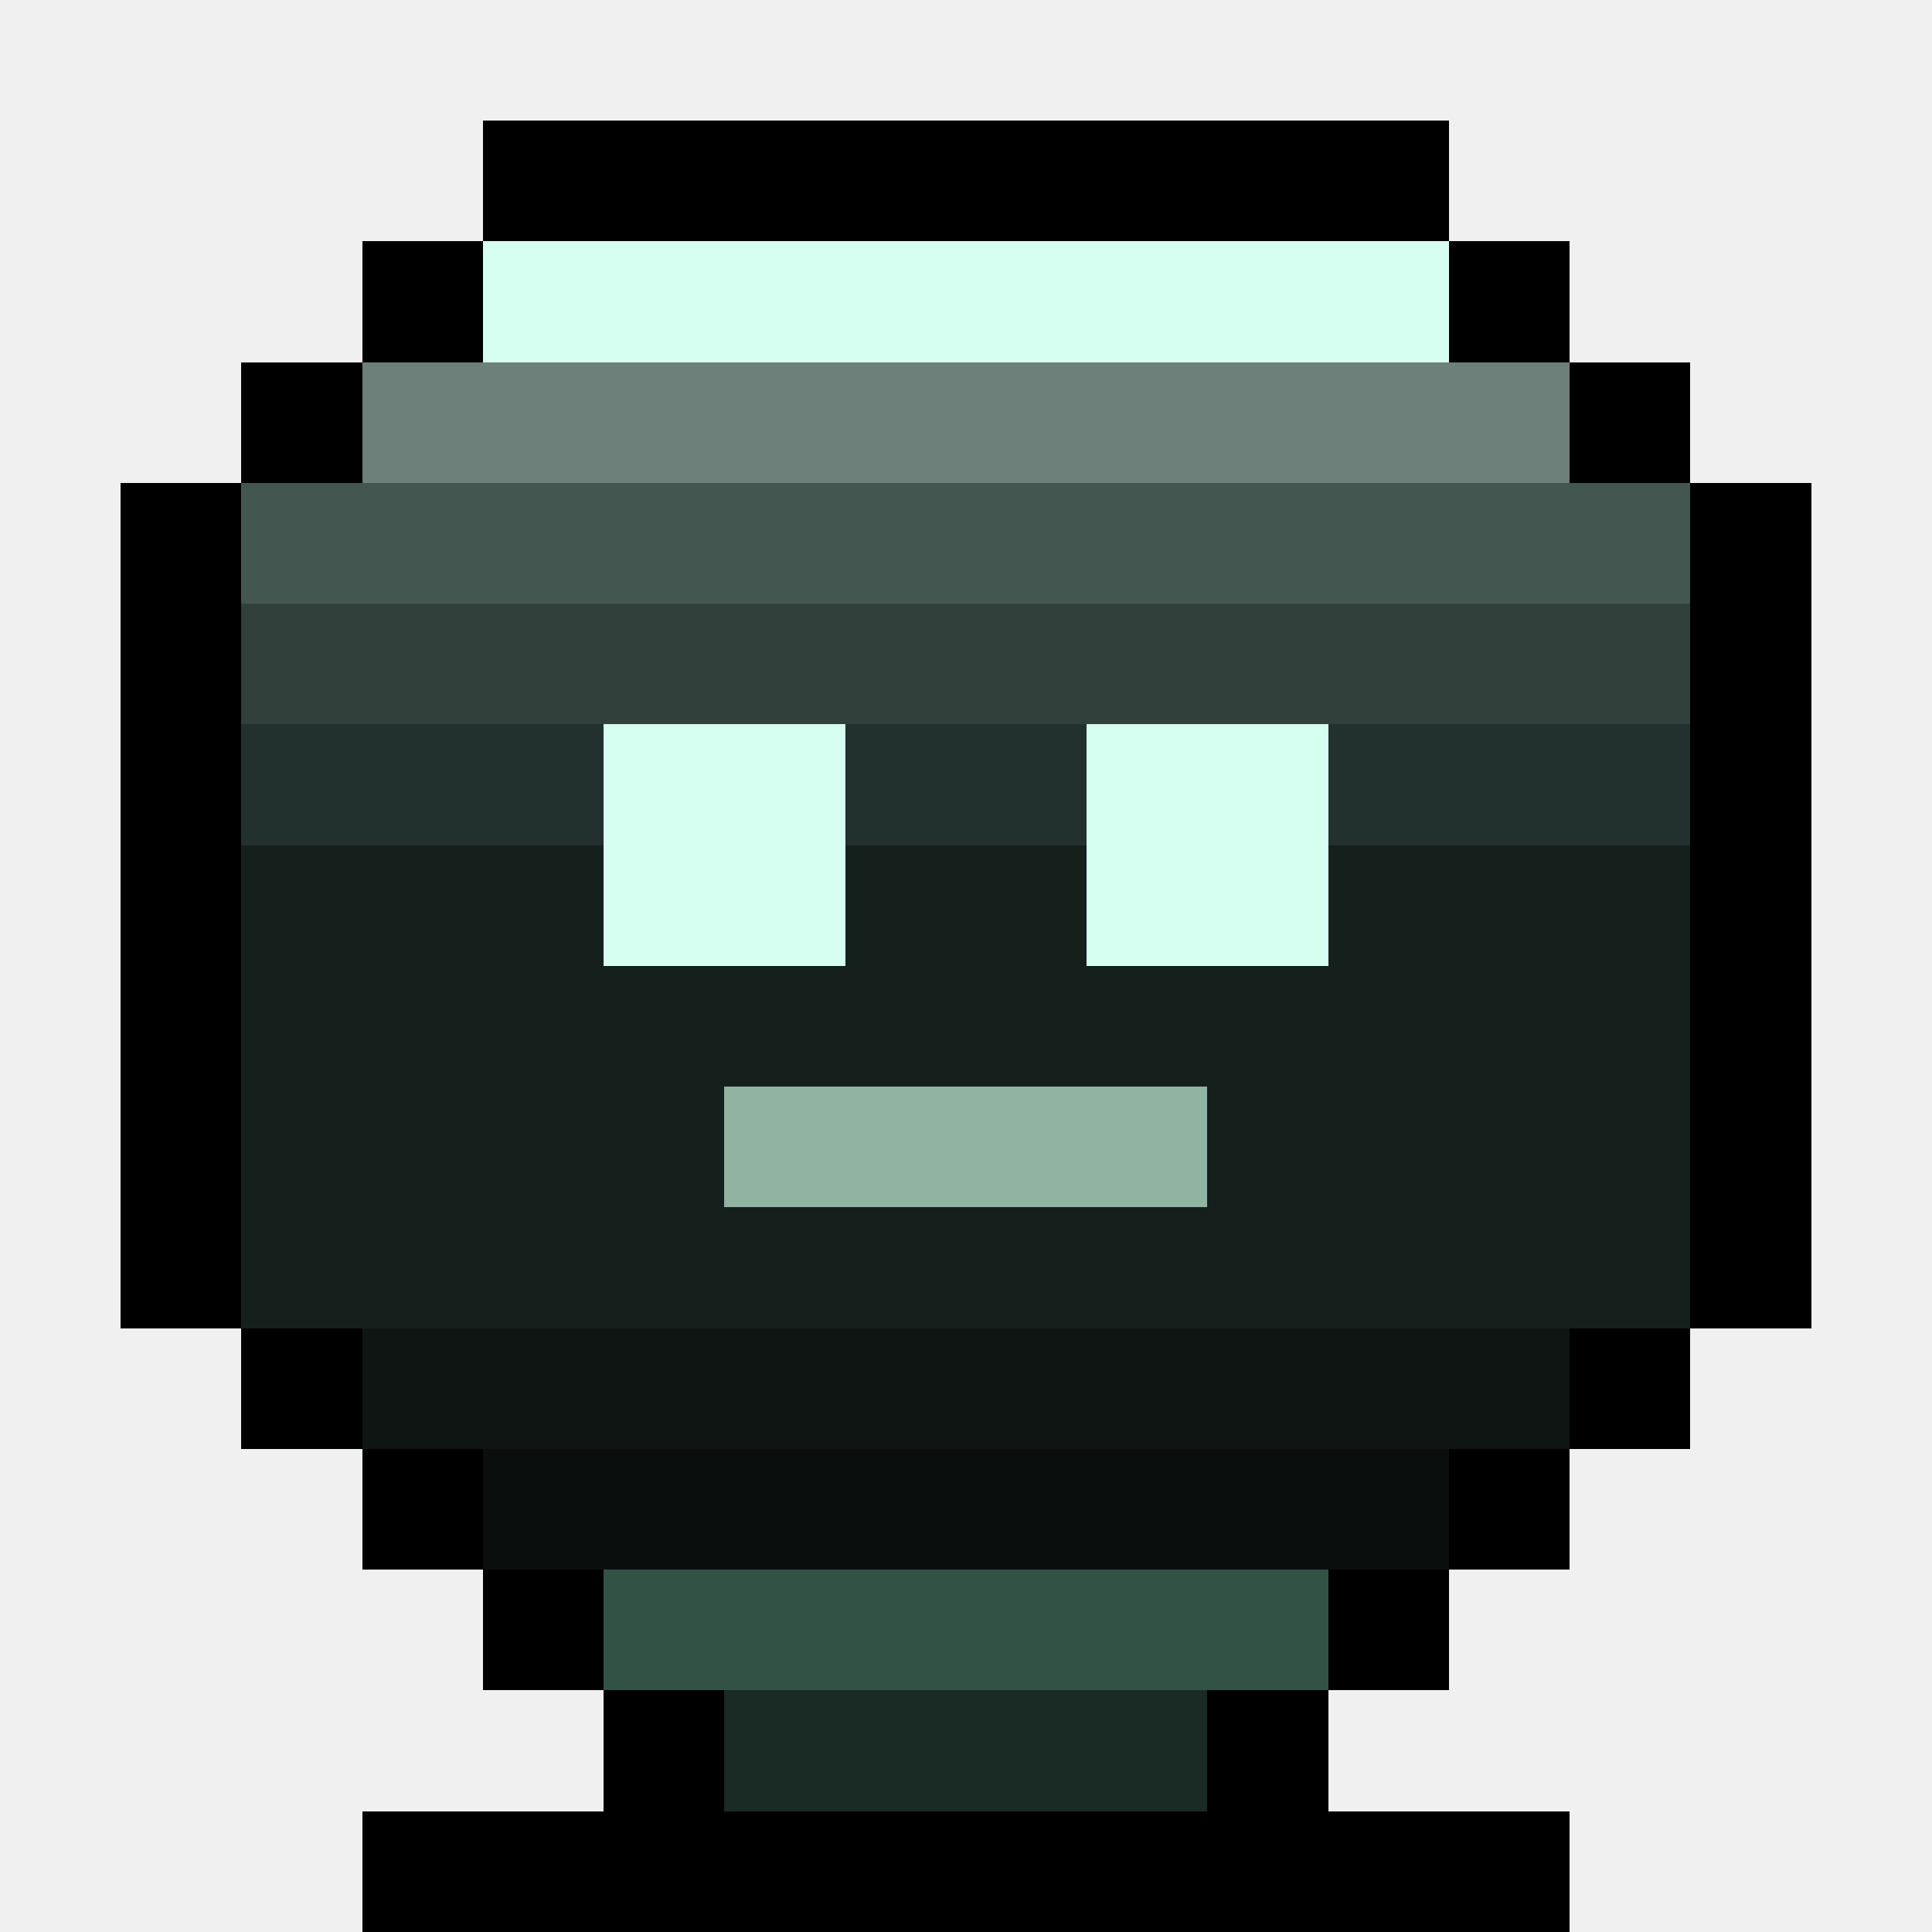
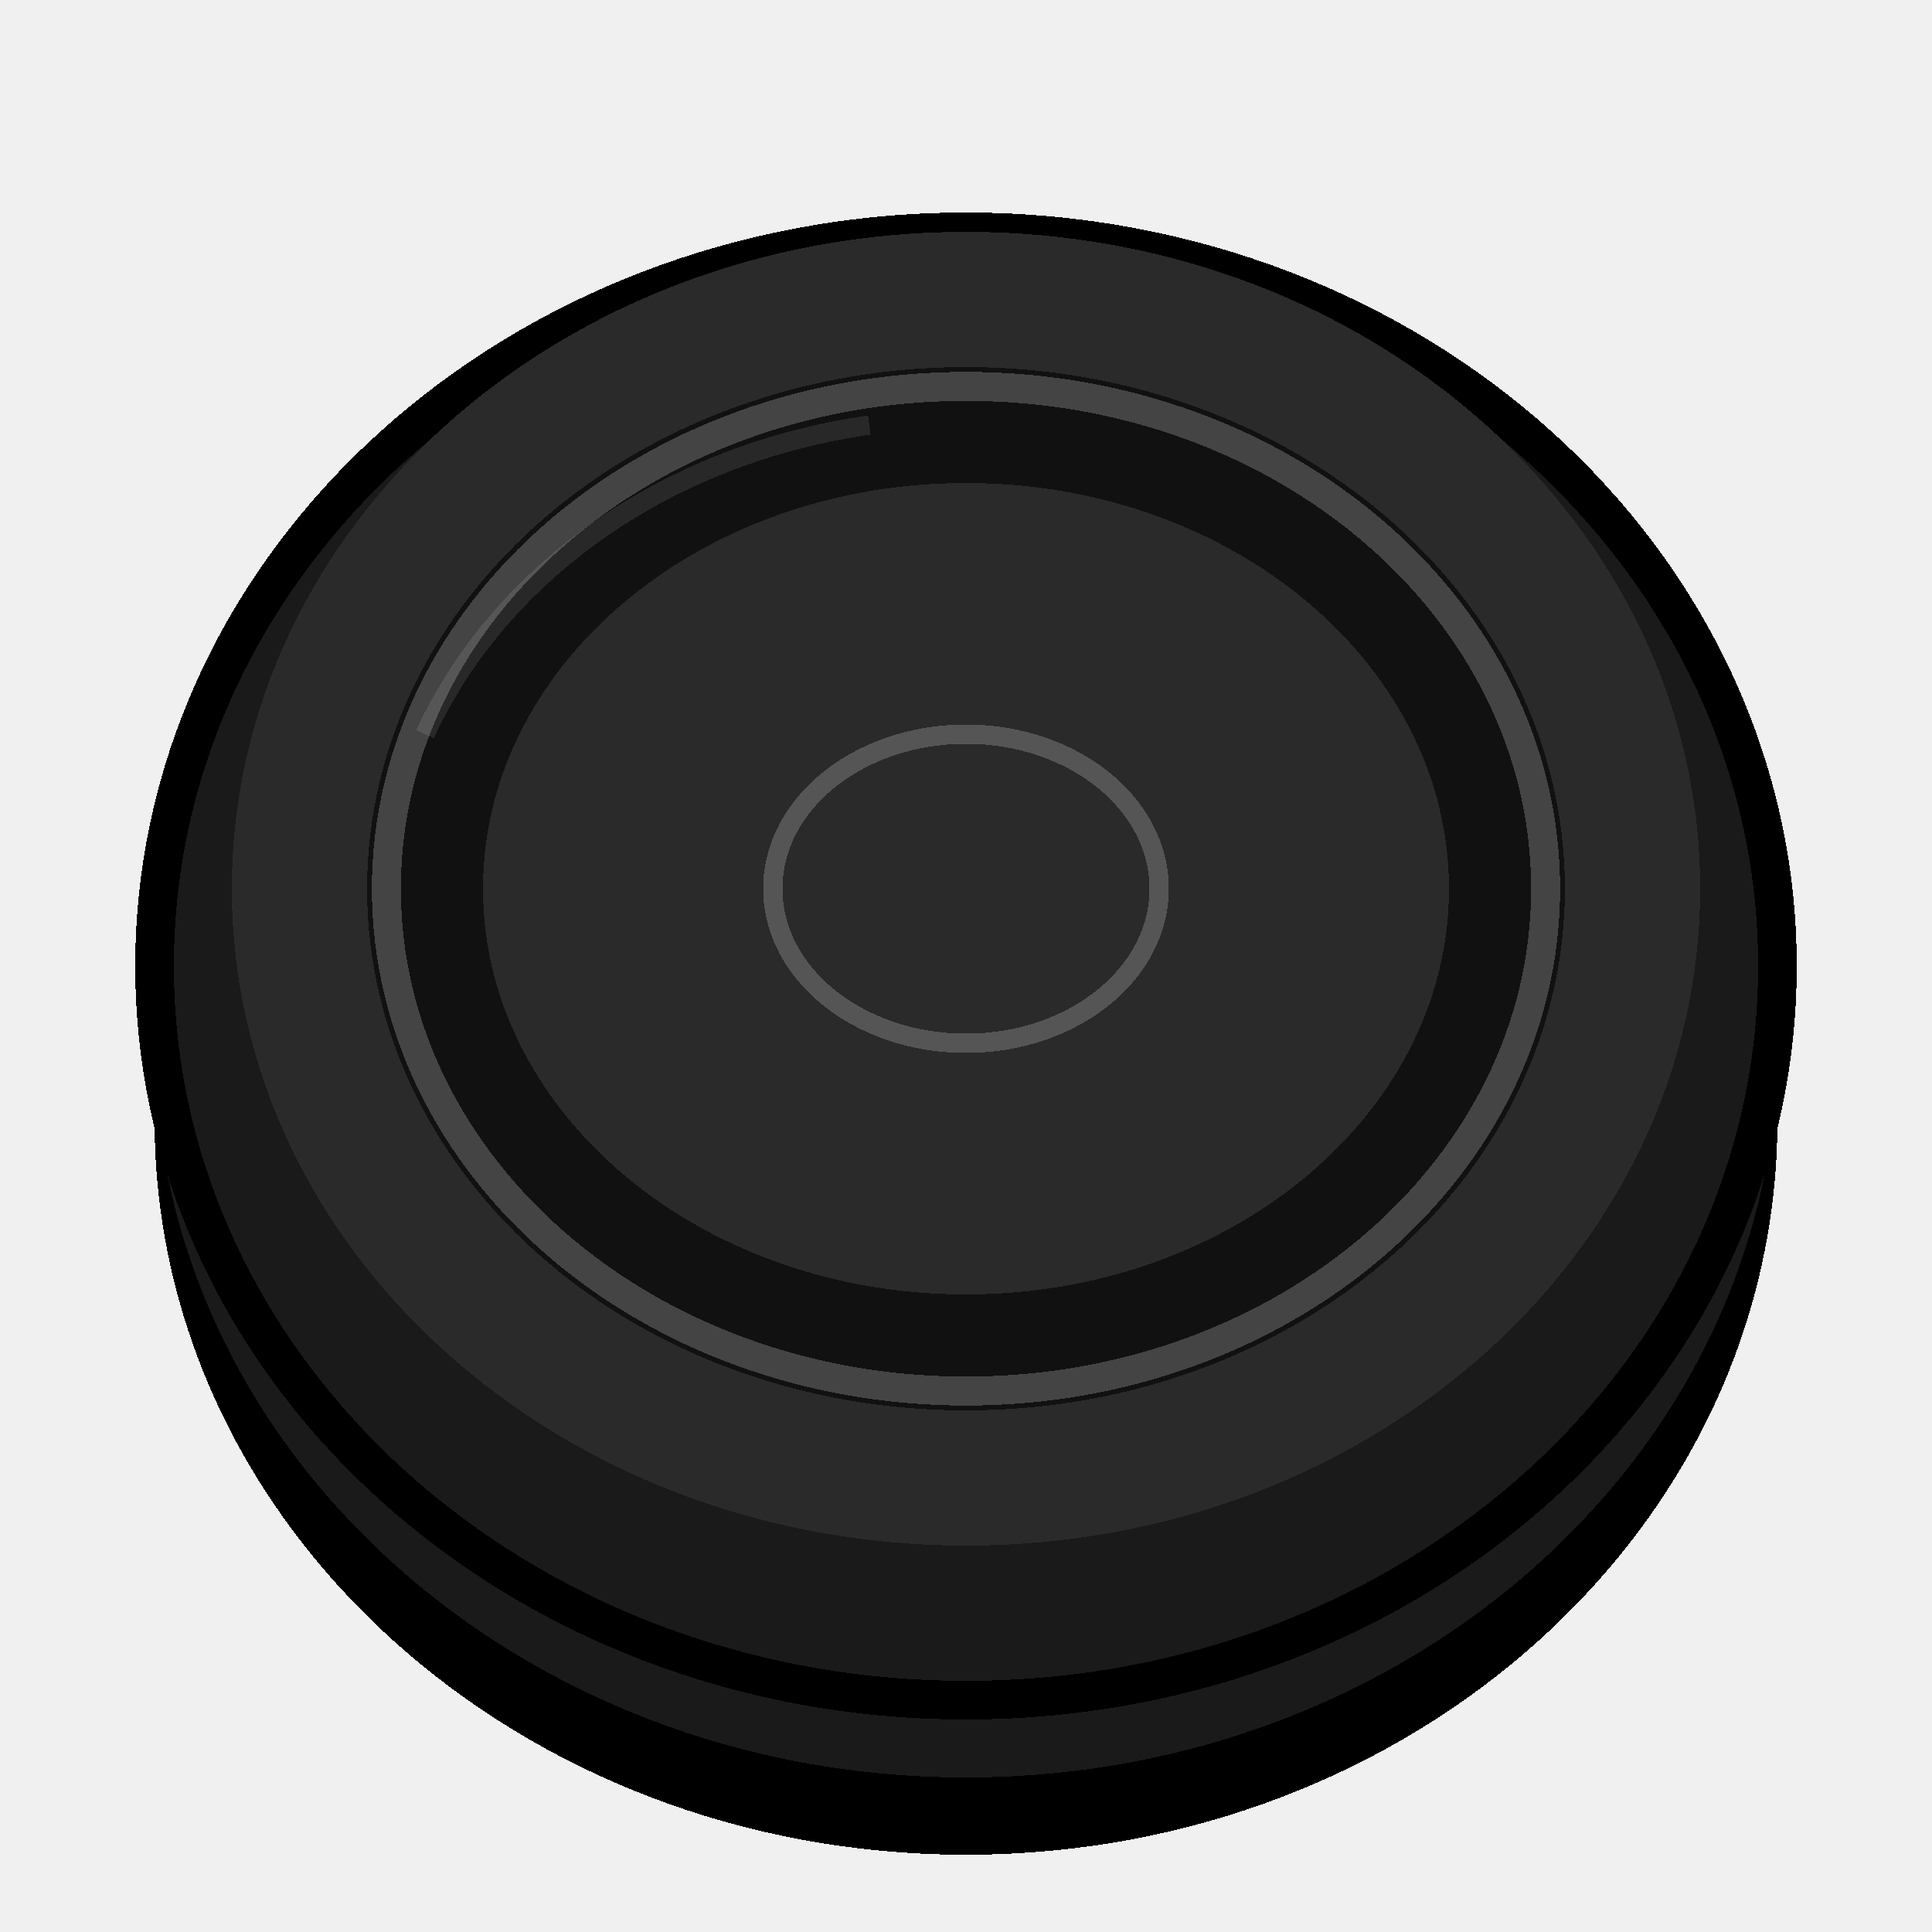
- <svg xmlns="http://www.w3.org/2000/svg" viewBox="0 0 32 32" shape-rendering="crispEdges">
-   <rect width="32" height="32" fill="none" />
-   <rect x="8" y="4" width="16" height="2" fill="#d7fff1" />
-   <rect x="6" y="6" width="20" height="2" fill="#6d8079" />
-   <rect x="4" y="8" width="24" height="2" fill="#445650" />
-   <rect x="4" y="10" width="24" height="2" fill="#31403b" />
-   <rect x="2" y="12" width="28" height="2" fill="#22312d" />
-   <rect x="2" y="14" width="28" height="8" fill="#15201d" />
-   <rect x="4" y="22" width="24" height="2" fill="#0f1513" />
-   <rect x="6" y="24" width="20" height="2" fill="#0a0f0e" />
-   <rect x="10" y="12" width="4" height="4" fill="#d7fff1" />
-   <rect x="18" y="12" width="4" height="4" fill="#d7fff1" />
-   <rect x="12" y="18" width="8" height="2" fill="#90b3a2" />
-   <rect x="10" y="26" width="12" height="2" fill="#335246" />
-   <rect x="12" y="28" width="8" height="2" fill="#1a2a25" />
-   <rect x="6" y="30" width="20" height="2" fill="#000000" />
-   <rect x="8" y="2" width="16" height="2" fill="#000000" />
-   <rect x="6" y="4" width="2" height="2" fill="#000000" />
-   <rect x="24" y="4" width="2" height="2" fill="#000000" />
-   <rect x="4" y="6" width="2" height="2" fill="#000000" />
-   <rect x="26" y="6" width="2" height="2" fill="#000000" />
-   <rect x="2" y="8" width="2" height="14" fill="#000000" />
-   <rect x="28" y="8" width="2" height="14" fill="#000000" />
-   <rect x="4" y="22" width="2" height="2" fill="#000000" />
-   <rect x="26" y="22" width="2" height="2" fill="#000000" />
-   <rect x="6" y="24" width="2" height="2" fill="#000000" />
-   <rect x="24" y="24" width="2" height="2" fill="#000000" />
-   <rect x="8" y="26" width="2" height="2" fill="#000000" />
-   <rect x="22" y="26" width="2" height="2" fill="#000000" />
-   <rect x="10" y="28" width="2" height="2" fill="#000000" />
-   <rect x="20" y="28" width="2" height="2" fill="#000000" />
+ <svg xmlns="http://www.w3.org/2000/svg" width="100" height="100" viewBox="0 0 100 100" shape-rendering="crispEdges">
+   <ellipse cx="50" cy="58" rx="42" ry="38" fill="#000" opacity="0.5" />
+   <path d="M8 50 A42 38 0 0 0 92 50 L92 58 A42 38 0 0 1 8 58 Z" fill="#000000" />
+   <path d="M8 50 A42 38 0 0 0 92 50 L92 54 A42 38 0 0 1 8 54 Z" fill="#1A1A1A" />
+   <ellipse cx="50" cy="50" rx="42" ry="38" fill="#1A1A1A" stroke="#000" stroke-width="2" />
+   <ellipse cx="50" cy="46" rx="38" ry="34" fill="#2A2A2A" />
+   <ellipse cx="50" cy="46" rx="28" ry="24" fill="none" stroke="#111" stroke-width="6" />
+   <ellipse cx="50" cy="46" rx="30" ry="26" fill="none" stroke="#444" stroke-width="1.5" />
+   <path d="M22 38 A30 26 0 0 1 45 22" fill="none" stroke="white" stroke-width="1" opacity="0.1" />
+   <ellipse cx="50" cy="46" rx="10" ry="8" fill="none" stroke="#555" stroke-width="1" />
</svg>
